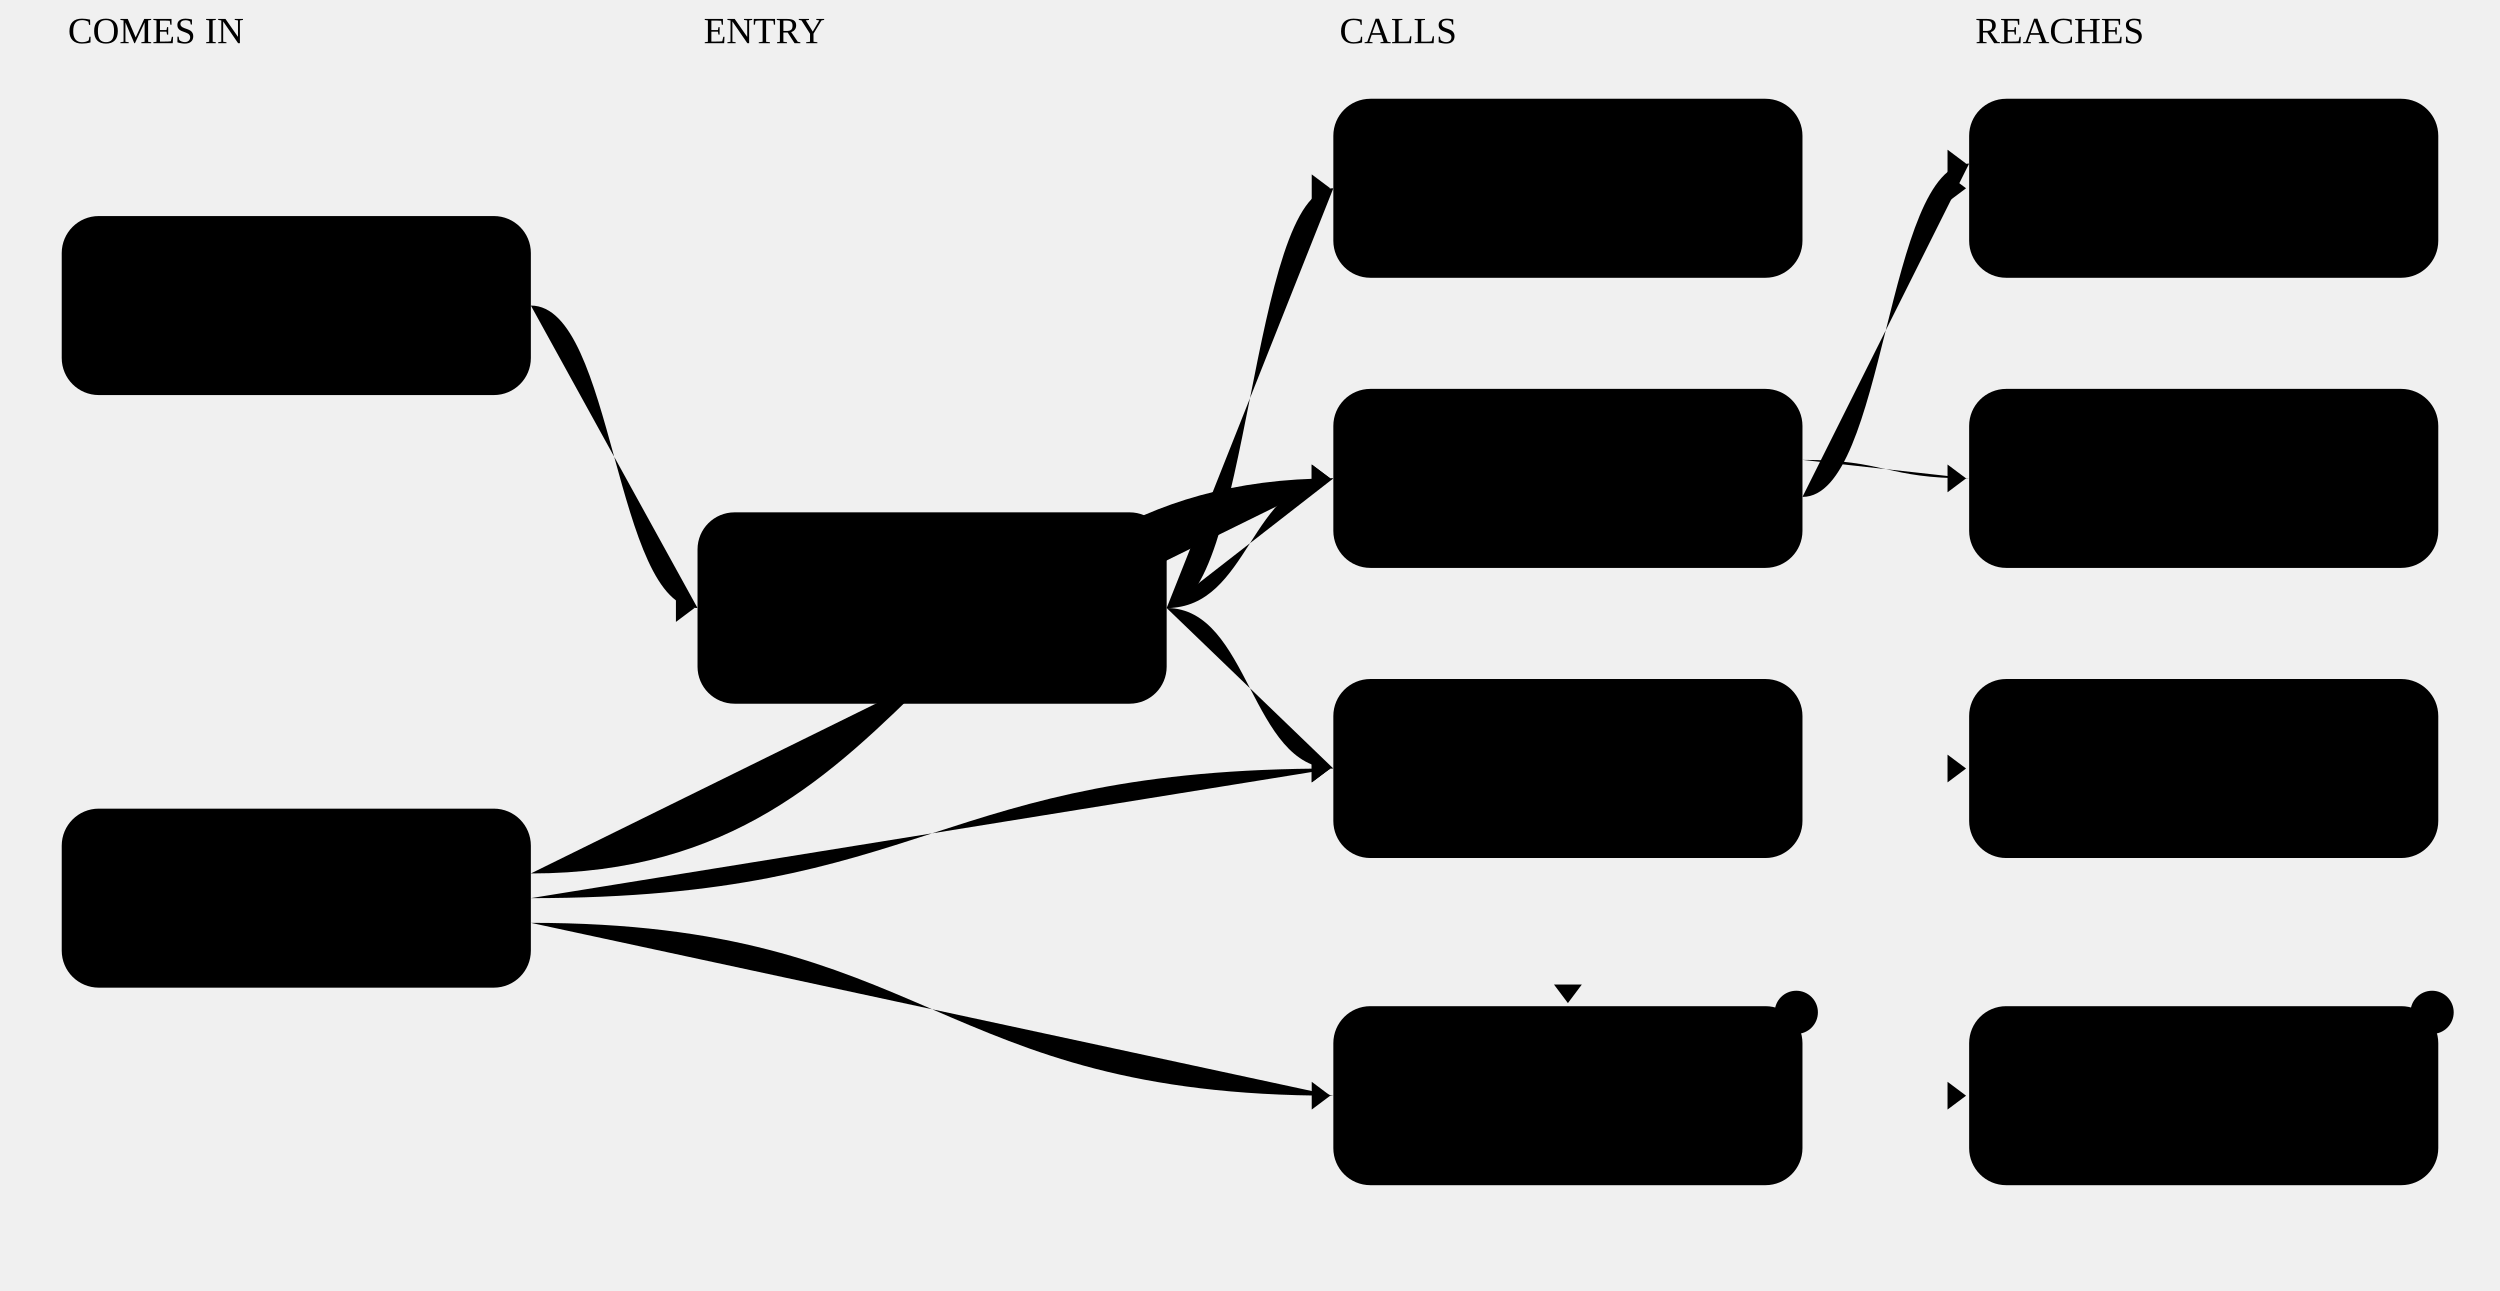
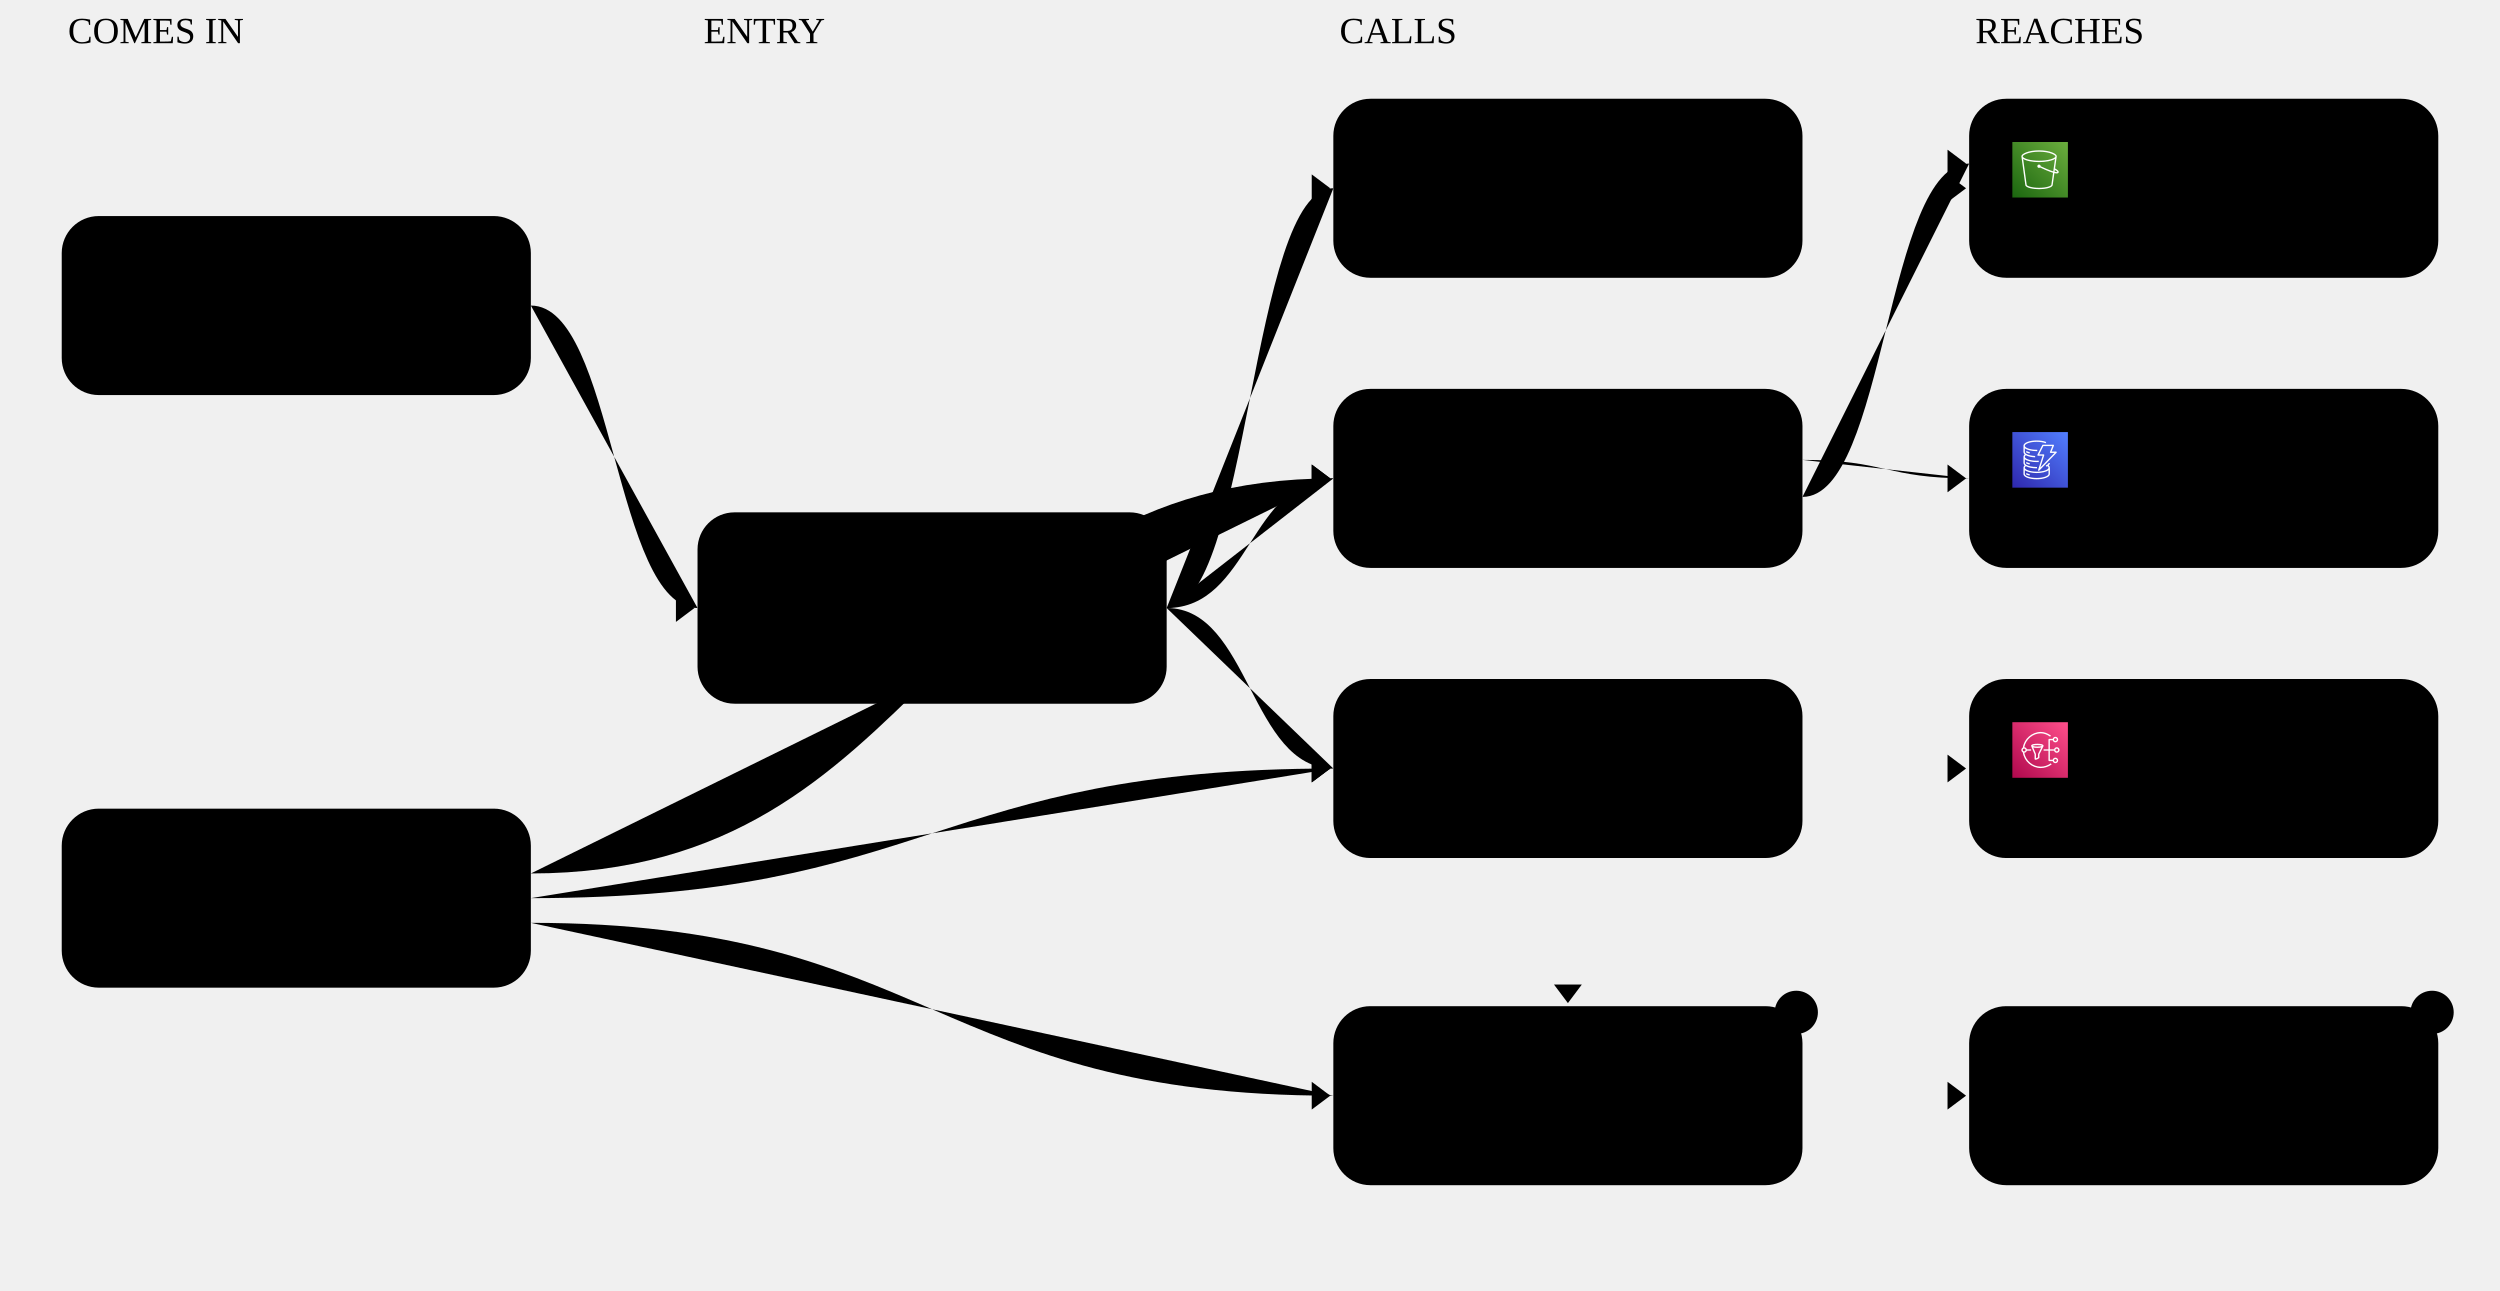
<svg class="cn-graph" viewBox="0 0 810 418" role="img" aria-label="A code graph: an S3 event comes in, lambda_handler calls read_orders, OrderStore.save and announce, and they reach S3, DynamoDB, SNS and the web">
  <style>.cn-graph:has(.n-event:hover) .e:not(.s-event):not(.t-event){opacity:.08}.cn-graph:has(.n-event:hover) .n:not(.n-event):not(.a-event){opacity:.3}.cn-graph:has(.n-env:hover) .e:not(.s-env):not(.t-env){opacity:.08}.cn-graph:has(.n-env:hover) .n:not(.n-env):not(.a-env){opacity:.3}.cn-graph:has(.n-handler:hover) .e:not(.s-handler):not(.t-handler){opacity:.08}.cn-graph:has(.n-handler:hover) .n:not(.n-handler):not(.a-handler){opacity:.3}.cn-graph:has(.n-read:hover) .e:not(.s-read):not(.t-read){opacity:.08}.cn-graph:has(.n-read:hover) .n:not(.n-read):not(.a-read){opacity:.3}.cn-graph:has(.n-save:hover) .e:not(.s-save):not(.t-save){opacity:.08}.cn-graph:has(.n-save:hover) .n:not(.n-save):not(.a-save){opacity:.3}.cn-graph:has(.n-announce:hover) .e:not(.s-announce):not(.t-announce){opacity:.08}.cn-graph:has(.n-announce:hover) .n:not(.n-announce):not(.a-announce){opacity:.3}.cn-graph:has(.n-chat:hover) .e:not(.s-chat):not(.t-chat){opacity:.08}.cn-graph:has(.n-chat:hover) .n:not(.n-chat):not(.a-chat){opacity:.3}.cn-graph:has(.n-s3:hover) .e:not(.s-s3):not(.t-s3){opacity:.08}.cn-graph:has(.n-s3:hover) .n:not(.n-s3):not(.a-s3){opacity:.3}.cn-graph:has(.n-ddb:hover) .e:not(.s-ddb):not(.t-ddb){opacity:.08}.cn-graph:has(.n-ddb:hover) .n:not(.n-ddb):not(.a-ddb){opacity:.3}.cn-graph:has(.n-sns:hover) .e:not(.s-sns):not(.t-sns){opacity:.08}.cn-graph:has(.n-sns:hover) .n:not(.n-sns):not(.a-sns){opacity:.3}.cn-graph:has(.n-web:hover) .e:not(.s-web):not(.t-web){opacity:.08}.cn-graph:has(.n-web:hover) .n:not(.n-web):not(.a-web){opacity:.3}</style>
  <text class="cap" x="22" y="14">COMES IN</text>
  <text class="cap" x="228" y="14">ENTRY</text>
  <text class="cap" x="434" y="14">CALLS</text>
  <text class="cap" x="640" y="14">REACHES</text>
  <g class="e k-event s-event t-handler" data-edge="event&gt;handler">
    <path class="ln" d="M172.0,99.0C199.0,99.0 199.0,197.0 226.0,197.0" />
    <path class="ah" d="M219.0,192.5L225.0,197.0L219.0,201.5" />
  </g>
  <g class="e k-env s-env t-save" data-edge="env&gt;save">
    <path class="ln" d="M172.0,283.0C302.0,283.0 302.0,155.0 432.0,155.0" />
    <path class="ah" d="M425.0,150.5L431.0,155.0L425.0,159.5" />
  </g>
  <g class="e k-env s-env t-announce" data-edge="env&gt;announce">
    <path class="ln" d="M172.0,291.0C302.0,291.0 302.0,249.0 432.0,249.0" />
    <path class="ah" d="M425.0,244.5L431.0,249.0L425.0,253.5" />
  </g>
  <g class="e k-env s-env t-chat" data-edge="env&gt;chat">
    <path class="ln" d="M172.0,299.0C302.0,299.0 302.0,355.0 432.0,355.0" />
    <path class="ah" d="M425.0,350.5L431.0,355.0L425.0,359.5" />
  </g>
  <g class="e k-call s-handler t-read" data-edge="handler&gt;read">
    <path class="ln" d="M378.0,197.0C405.0,197.0 405.0,61.0 432.0,61.0" />
    <path class="ah" d="M425.0,56.5L431.0,61.0L425.0,65.5" />
  </g>
  <g class="e k-call s-handler t-save" data-edge="handler&gt;save">
    <path class="ln" d="M378.0,197.0C405.0,197.0 405.0,155.0 432.0,155.0" />
    <path class="ah" d="M425.0,150.5L431.0,155.0L425.0,159.5" />
  </g>
  <g class="e k-call s-handler t-announce" data-edge="handler&gt;announce">
    <path class="ln" d="M378.0,197.0C405.0,197.0 405.0,249.0 432.0,249.0" />
    <path class="ah" d="M425.0,244.5L431.0,249.0L425.0,253.5" />
  </g>
  <g class="e k-call s-announce t-chat" data-edge="announce&gt;chat">
    <path class="ln" d="M508.0,278.0C508.0,302.0 508.0,302.0 508.0,326.0" />
    <path class="ah" d="M503.5,319.0L508.0,325.0L512.5,319.0" />
  </g>
  <g class="e k-reads s-read t-s3" data-edge="read&gt;s3">
    <path class="ln" d="M584.0,61.0C611.0,61.0 611.0,61.0 638.0,61.0" />
    <path class="ah" d="M631.0,56.5L637.0,61.0L631.0,65.5" />
  </g>
  <g class="e k-writes s-save t-ddb" data-edge="save&gt;ddb">
    <path class="ln" d="M584.0,149.0C611.0,149.0 611.0,155.0 638.0,155.0" />
    <path class="ah" d="M631.0,150.5L637.0,155.0L631.0,159.5" />
  </g>
  <g class="e k-writes s-save t-s3" data-edge="save&gt;s3">
    <path class="ln" d="M584.0,161.0C611.0,161.0 611.0,53.0 638.0,53.0" />
    <path class="ah" d="M631.0,48.5L637.0,53.0L631.0,57.5" />
  </g>
  <g class="e k-sends s-announce t-sns" data-edge="announce&gt;sns">
    <path class="ln" d="M584.0,249.0C611.0,249.0 611.0,249.0 638.0,249.0" />
    <path class="ah" d="M631.0,244.5L637.0,249.0L631.0,253.5" />
  </g>
  <g class="e k-http s-chat t-web" data-edge="chat&gt;web">
    <path class="ln" d="M584.0,355.0C611.0,355.0 611.0,355.0 638.0,355.0" />
    <path class="ah" d="M631.0,350.5L637.0,355.0L631.0,359.5" />
  </g>
  <g class="n k-event n-event a-handler" data-node="event">
    <rect class="bg" x="20" y="70" width="152" height="58" rx="12" />
    <rect class="bd" x="30" y="80" width="26" height="26" rx="8" />
    <path class="ic" transform="translate(35,85)" d="M9.2 1.8 3.6 9h4.2l-1 5.2L12.4 7H8.2z" />
    <text class="lb" x="64" y="94">An S3 event</text>
    <text class="sb" x="64" y="111">Records[] · key</text>
  </g>
  <g class="n k-env n-env a-save a-announce a-chat" data-node="env">
    <rect class="bg" x="20" y="262" width="152" height="58" rx="12" />
    <rect class="bd" x="30" y="272" width="26" height="26" rx="8" />
    <path class="ic" transform="translate(35,277)" d="M2.5 4.5h1.6M7.1 4.5h6.4M2.5 8h6.4M11.9 8h1.6M2.5 11.5h3M8.5 11.5h5M5.6 3v3M10.4 6.5v3M7 10v3" />
    <text class="lb" x="64" y="286">Environment</text>
    <text class="sb" x="64" y="303">4 variables</text>
  </g>
  <g class="n k-handler n-handler a-event a-read a-save a-announce" data-node="handler">
    <rect class="bg" x="226" y="166" width="152" height="62" rx="12" />
    <rect class="bd" x="236" y="176" width="26" height="26" rx="8" />
    <path class="ic" transform="translate(241,181)" d="M5.2 3.4v9.2l7.4-4.6z" />
    <text class="lb mono" x="270" y="190">lambda_handler()</text>
    <text class="sb" x="270" y="207">handler.py line 30</text>
  </g>
  <g class="n k-function n-read a-handler a-s3" data-node="read">
    <rect class="bg" x="432" y="32" width="152" height="58" rx="12" />
    <rect class="bd" x="442" y="42" width="26" height="26" rx="8" />
    <path class="ic" transform="translate(447,47)" d="M3.6 2.6h2.1l6 10.8h1.7M8.4 7.4 4.2 13.4" />
    <text class="lb mono" x="476" y="56">read_orders()</text>
    <text class="sb" x="476" y="73">handler.py line 19</text>
  </g>
  <g class="n k-function n-save a-env a-handler a-ddb a-s3" data-node="save">
    <rect class="bg" x="432" y="126" width="152" height="58" rx="12" />
    <rect class="bd" x="442" y="136" width="26" height="26" rx="8" />
    <path class="ic" transform="translate(447,141)" d="M3.6 2.6h2.1l6 10.8h1.7M8.4 7.4 4.2 13.4" />
    <text class="lb mono" x="476" y="150">OrderStore.save()</text>
    <text class="sb" x="476" y="167">store.py line 16</text>
  </g>
  <g class="n k-function n-announce a-env a-handler a-chat a-sns" data-node="announce">
    <rect class="bg" x="432" y="220" width="152" height="58" rx="12" />
    <rect class="bd" x="442" y="230" width="26" height="26" rx="8" />
    <path class="ic" transform="translate(447,235)" d="M3.6 2.6h2.1l6 10.8h1.7M8.4 7.4 4.2 13.4" />
    <text class="lb mono" x="476" y="244">announce()</text>
    <text class="sb" x="476" y="261">notify.py line 14</text>
  </g>
  <g class="n k-function n-chat a-env a-announce a-web warn" data-node="chat">
    <rect class="bg" x="432" y="326" width="152" height="58" rx="12" />
    <rect class="bd" x="442" y="336" width="26" height="26" rx="8" />
    <path class="ic" transform="translate(447,341)" d="M3.6 2.6h2.1l6 10.8h1.7M8.4 7.4 4.2 13.4" />
    <text class="lb mono" x="476" y="350">post_to_chat()</text>
    <text class="sb" x="476" y="367">notify.py line 20</text>
    <circle class="wd" cx="582" cy="328" r="7" />
    <path class="wm" d="M582,325v4.6M582,331v.4" />
  </g>
  <g class="n k-aws n-s3 a-read a-save" data-node="s3">
    <rect class="bg" x="638" y="32" width="152" height="58" rx="12" />
-     <rect class="bd" x="648" y="42" width="26" height="26" rx="8" />
-     <path class="ic" transform="translate(653,47)" d="M2.4 4.2c0 1 2.5 1.8 5.6 1.8s5.6-.8 5.6-1.8S11.1 2.4 8 2.4 2.4 3.2 2.4 4.2zM2.4 4.2l1.5 8.5c.2 1 1.9 1.6 4.1 1.6s3.9-.6 4.1-1.6l1.5-8.5" />
+     <rect class="bd lg" x="648" y="42" width="26" height="26" rx="8" />
+     <svg class="logo" x="652" y="46" width="18" height="18" viewBox="0 0 256 256" fill="currentColor">
+       <defs>
+         <linearGradient id="cnl-aws-s3-SVG7R6tZwZW" x1="0%" x2="100%" y1="100%" y2="0%">
+           <stop offset="0%" stop-color="#1b660f" />
+           <stop offset="100%" stop-color="#6cae3e" />
+         </linearGradient>
+       </defs>
+       <path fill="url(#cnl-aws-s3-SVG7R6tZwZW)" d="M0 0h256v256H0z" />
+       <path fill="#fff" d="m194.675 137.256l1.229-8.652c11.33 6.787 11.478 9.59 11.475 9.667c-.02.016-1.952 1.629-12.704-1.015m-6.218-1.728c-19.584-5.926-46.857-18.438-57.894-23.654c0-.045.013-.086.013-.131c0-4.24-3.45-7.69-7.693-7.69c-4.237 0-7.687 3.45-7.687 7.69s3.45 7.69 7.687 7.69c1.862 0 3.552-.695 4.886-1.8c12.986 6.148 40.048 18.478 59.776 24.302l-7.801 55.059q-.033.225-.032.451c0 4.848-21.463 13.754-56.532 13.754c-35.44 0-57.13-8.906-57.13-13.754q0-.22-.028-.435l-16.3-119.062c14.108 9.712 44.454 14.85 73.478 14.85c28.979 0 59.273-5.12 73.41-14.802zM48 65.528c.23-4.21 24.428-20.73 75.2-20.73c50.764 0 74.966 16.516 75.2 20.73v1.437c-2.784 9.443-34.144 19.434-75.2 19.434c-41.127 0-72.503-10.023-75.2-19.479zm156.8.07c0-11.087-31.79-27.2-81.6-27.2c-49.812 0-81.6 16.113-81.6 27.2l.3 2.414l17.754 129.676c.426 14.503 39.1 19.91 63.526 19.91c30.31 0 62.512-6.969 62.928-19.9l7.668-54.07c4.265 1.02 7.776 1.542 10.595 1.542c3.785 0 6.345-.925 7.897-2.774c1.274-1.517 1.76-3.354 1.396-5.31c-.83-4.428-6.087-9.202-16.794-15.311l7.603-53.639z" />
+     </svg>
    <text class="lb" x="682" y="56">S3</text>
    <text class="sb" x="682" y="73">reads · writes</text>
  </g>
  <g class="n k-aws n-ddb a-save" data-node="ddb">
    <rect class="bg" x="638" y="126" width="152" height="58" rx="12" />
-     <rect class="bd" x="648" y="136" width="26" height="26" rx="8" />
-     <path class="ic" transform="translate(653,141)" d="M3 4c0-1.1 2.2-2 5-2s5 .9 5 2-2.2 2-5 2-5-.9-5-2zM3 4v8c0 1.1 2.2 2 5 2s5-.9 5-2V4M3 8c0 1.1 2.2 2 5 2s5-.9 5-2" />
+     <rect class="bd lg" x="648" y="136" width="26" height="26" rx="8" />
+     <svg class="logo" x="652" y="140" width="18" height="18" viewBox="0 0 256 256" fill="currentColor">
+       <defs>
+         <linearGradient id="cnl-aws-dynamodb-SVGte2wIbLN" x1="0%" x2="100%" y1="100%" y2="0%">
+           <stop offset="0%" stop-color="#2e27ad" />
+           <stop offset="100%" stop-color="#527fff" />
+         </linearGradient>
+       </defs>
+       <path fill="url(#cnl-aws-dynamodb-SVGte2wIbLN)" d="M0 0h256v256H0z" />
+       <path fill="#fff" d="M166.675 175.52c-10.682 8.637-33.091 13.2-54.534 13.2c-21.447 0-43.863-4.566-54.541-13.202v17.392h.003c0 8.675 22.397 18.342 54.538 18.342c32.115 0 54.499-9.655 54.534-18.323zm.003-33.049l6.4-.035v.035c0 3.866-1.936 7.475-5.705 10.779c4.57 4.021 5.705 7.966 5.705 10.775c0 .02-.003.035-.003.054v28.831h.003c0 16.035-31.398 24.69-60.937 24.69c-29.469 0-60.781-8.617-60.931-24.578c0-.016-.01-.032-.01-.048v-28.958c0-.007.006-.016.006-.026c.01-2.809 1.15-6.738 5.712-10.75c-4.534-4.005-5.686-7.912-5.715-10.699h.003c0-.013-.006-.022-.006-.035v-28.958c0-.01.006-.02.006-.029c.01-2.809 1.152-6.738 5.716-10.743c-4.538-4.009-5.69-7.92-5.719-10.703h.003c0-.012-.006-.025-.006-.038V63.08c0-.01.006-.019.006-.029C51.261 47.04 82.624 38.4 112.141 38.4c16.675 0 32.694 2.65 43.948 7.271l-2.448 5.866c-10.505-4.314-25.632-6.79-41.5-6.79c-32.141 0-54.538 9.668-54.538 18.349c0 8.677 22.397 18.345 54.538 18.345c.867.01 1.715 0 2.573-.032l.268 6.342c-.947.038-1.894.038-2.841.038c-21.447 0-43.863-4.568-54.541-13.204V91.97h.003v.073c.032 3.329 3.447 6.236 6.307 8.083c8.608 5.488 24.032 9.236 41.232 10.014l-.29 6.341c-17.425-.79-32.682-4.405-42.503-9.946c-2.42 1.809-4.746 4.256-4.746 7.03c0 8.677 22.397 18.345 54.538 18.345c3.152 0 6.281-.105 9.305-.315l.445 6.332c-3.168.22-6.451.33-9.75.33c-21.447 0-43.863-4.567-54.541-13.203v17.383h.003c.032 3.403 3.447 6.307 6.307 8.157c9.844 6.281 28.327 10.192 48.23 10.192h1.409v6.347h-1.408c-20.221 0-38.599-3.754-49.837-10.099c-2.406 1.806-4.7 4.24-4.7 6.992c0 8.677 22.396 18.348 54.537 18.348c32.115 0 54.499-9.655 54.534-18.326v-.035c-.006-2.758-2.31-5.192-4.723-6.998a45 45 0 0 1-5.14 2.523l-2.45-5.865c2.323-.955 4.339-1.987 5.993-3.072c2.886-1.883 6.323-4.825 6.323-8.129m27.411-46.418h-17.932c-1.06 0-2.055-.52-2.647-1.39a3.14 3.14 0 0 1-.33-2.951l10.91-27.27h-41.31l-19.2 38.086h20.423c1.02 0 1.98.486 2.586 1.301c.598.82.774 1.87.464 2.838l-18.228 56.818zm9.821-.974l-79.996 82.648a3.22 3.22 0 0 1-2.31.974a3.2 3.2 0 0 1-1.636-.444a3.16 3.16 0 0 1-1.414-3.692l21.075-65.69h-21.226a3.21 3.21 0 0 1-2.723-1.504a3.15 3.15 0 0 1-.138-3.088l22.4-44.434a3.2 3.2 0 0 1 2.861-1.755h48a3.21 3.21 0 0 1 2.646 1.39a3.15 3.15 0 0 1 .33 2.955L180.87 89.706h20.73c1.28 0 2.441.761 2.944 1.93a3.16 3.16 0 0 1-.634 3.443M62.256 194.158c4.534 2.555 10.243 4.703 16.966 6.38l1.562-6.158c-6.077-1.514-11.389-3.5-15.366-5.742zm16.966-44.403l1.562-6.154c-6.077-1.517-11.389-3.504-15.366-5.745l-3.162 5.52c4.534 2.555 10.24 4.704 16.966 6.38M62.256 92.594l3.162-5.52c3.97 2.241 9.286 4.225 15.366 5.745l-1.562 6.154c-6.732-1.679-12.438-3.827-16.966-6.38" />
+     </svg>
    <text class="lb" x="682" y="150">DynamoDB</text>
    <text class="sb" x="682" y="167">writes</text>
  </g>
  <g class="n k-aws n-sns a-announce" data-node="sns">
    <rect class="bg" x="638" y="220" width="152" height="58" rx="12" />
-     <rect class="bd" x="648" y="230" width="26" height="26" rx="8" />
-     <path class="ic" transform="translate(653,235)" d="M13.8 2.2 6.9 9.1M13.8 2.2 9.6 13.8 6.9 9.1 2.2 6.4z" />
+     <rect class="bd lg" x="648" y="230" width="26" height="26" rx="8" />
+     <svg class="logo" x="652" y="234" width="18" height="18" viewBox="0 0 256 256" fill="currentColor">
+       <defs>
+         <linearGradient id="cnl-aws-sns-SVGyDrnJbhE" x1="0%" x2="100%" y1="100%" y2="0%">
+           <stop offset="0%" stop-color="#b0084d" />
+           <stop offset="100%" stop-color="#ff4f8b" />
+         </linearGradient>
+       </defs>
+       <path fill="url(#cnl-aws-sns-SVGyDrnJbhE)" d="M0 0h256v256H0z" />
+       <path fill="#fff" d="M54.4 121.6c3.53 0 6.4 2.87 6.4 6.4s-2.87 6.4-6.4 6.4s-6.4-2.87-6.4-6.4s2.87-6.4 6.4-6.4m76.8 83.2c-37.395 0-69.475-27.309-76.18-64.064c5.668-.275 10.346-4.227 11.722-9.536H86.4v-6.4H66.742c-1.376-5.306-6.05-9.258-11.718-9.536C61.712 79.072 94.435 51.2 131.2 51.2c13.802 0 28.262 5.19 42.973 15.427l3.654-5.254C162.026 50.378 146.336 44.8 131.2 44.8c-40.736 0-76.963 31.568-82.998 72.067C44.285 119.062 41.6 123.2 41.6 128s2.685 8.938 6.602 11.13c6.102 41.161 41.577 72.07 82.998 72.07c17.302 0 35.014-5.898 49.872-16.605l-3.744-5.19c-13.776 9.93-30.157 15.395-46.128 15.395m-34.877-88.186c5.933 1.45 13.357 1.786 18.877 1.786c5.254 0 12.234-.304 18.013-1.58l-14.477 28.95c-.22.441-.336.934-.336 1.43v14.25c-2.563 1.635-6.934 4.348-9.6 4.905V147.2c0-.422-.083-.842-.246-1.232zM115.2 105.6c12.88 0 19.757 1.933 21.891 3.2c-2.134 1.267-9.011 3.2-21.891 3.2s-19.757-1.933-21.891-3.2c2.134-1.267 9.011-3.2 21.891-3.2m-9.6 67.2h3.2q.207-.001.41-.026c3.916-.508 8.899-3.536 13.26-6.332l.842-.538a3.21 3.21 0 0 0 1.488-2.704v-15.245l17.789-35.571c.877-1.02 1.411-2.195 1.411-3.584c0-8.352-18.045-9.6-28.8-9.6s-28.8 1.248-28.8 9.6c0 1.171.384 2.189 1.024 3.094L102.4 147.84v21.76a3.2 3.2 0 0 0 3.2 3.2m92.8-3.2c3.53 0 6.4 2.87 6.4 6.4s-2.87 6.4-6.4 6.4s-6.4-2.87-6.4-6.4s2.87-6.4 6.4-6.4m0-96c3.53 0 6.4 2.87 6.4 6.4s-2.87 6.4-6.4 6.4s-6.4-2.87-6.4-6.4s2.87-6.4 6.4-6.4m6.4 48c3.53 0 6.4 2.87 6.4 6.4s-2.87 6.4-6.4 6.4s-6.4-2.87-6.4-6.4s2.87-6.4 6.4-6.4m-32 9.6h19.658c1.427 5.504 6.396 9.6 12.342 9.6c7.06 0 12.8-5.74 12.8-12.8s-5.74-12.8-12.8-12.8c-5.946 0-10.915 4.096-12.342 9.6H172.8V83.2h13.258c1.427 5.504 6.396 9.6 12.342 9.6c7.06 0 12.8-5.74 12.8-12.8s-5.74-12.8-12.8-12.8c-5.946 0-10.915 4.096-12.342 9.6H169.6a3.2 3.2 0 0 0-3.2 3.2v44.8H144v6.4h22.4V176a3.2 3.2 0 0 0 3.2 3.2h16.458c1.427 5.504 6.396 9.6 12.342 9.6c7.06 0 12.8-5.74 12.8-12.8s-5.74-12.8-12.8-12.8c-5.946 0-10.915 4.096-12.342 9.6H172.8z" />
+     </svg>
    <text class="lb" x="682" y="244">SNS</text>
    <text class="sb" x="682" y="261">sends</text>
  </g>
  <g class="n k-http n-web a-chat warn" data-node="web">
    <rect class="bg" x="638" y="326" width="152" height="58" rx="12" />
    <rect class="bd" x="648" y="336" width="26" height="26" rx="8" />
    <path class="ic" transform="translate(653,341)" d="M8 2a6 6 0 1 0 0 12A6 6 0 1 0 8 2zM2.2 8h11.6M8 2c-2.1 2.2-2.1 9.8 0 12M8 2c2.1 2.2 2.1 9.8 0 12" />
    <text class="lb" x="682" y="350">The web</text>
    <text class="sb" x="682" y="367">POST · no timeout</text>
    <circle class="wd" cx="788" cy="328" r="7" />
    <path class="wm" d="M788,325v4.6M788,331v.4" />
  </g>
</svg>
